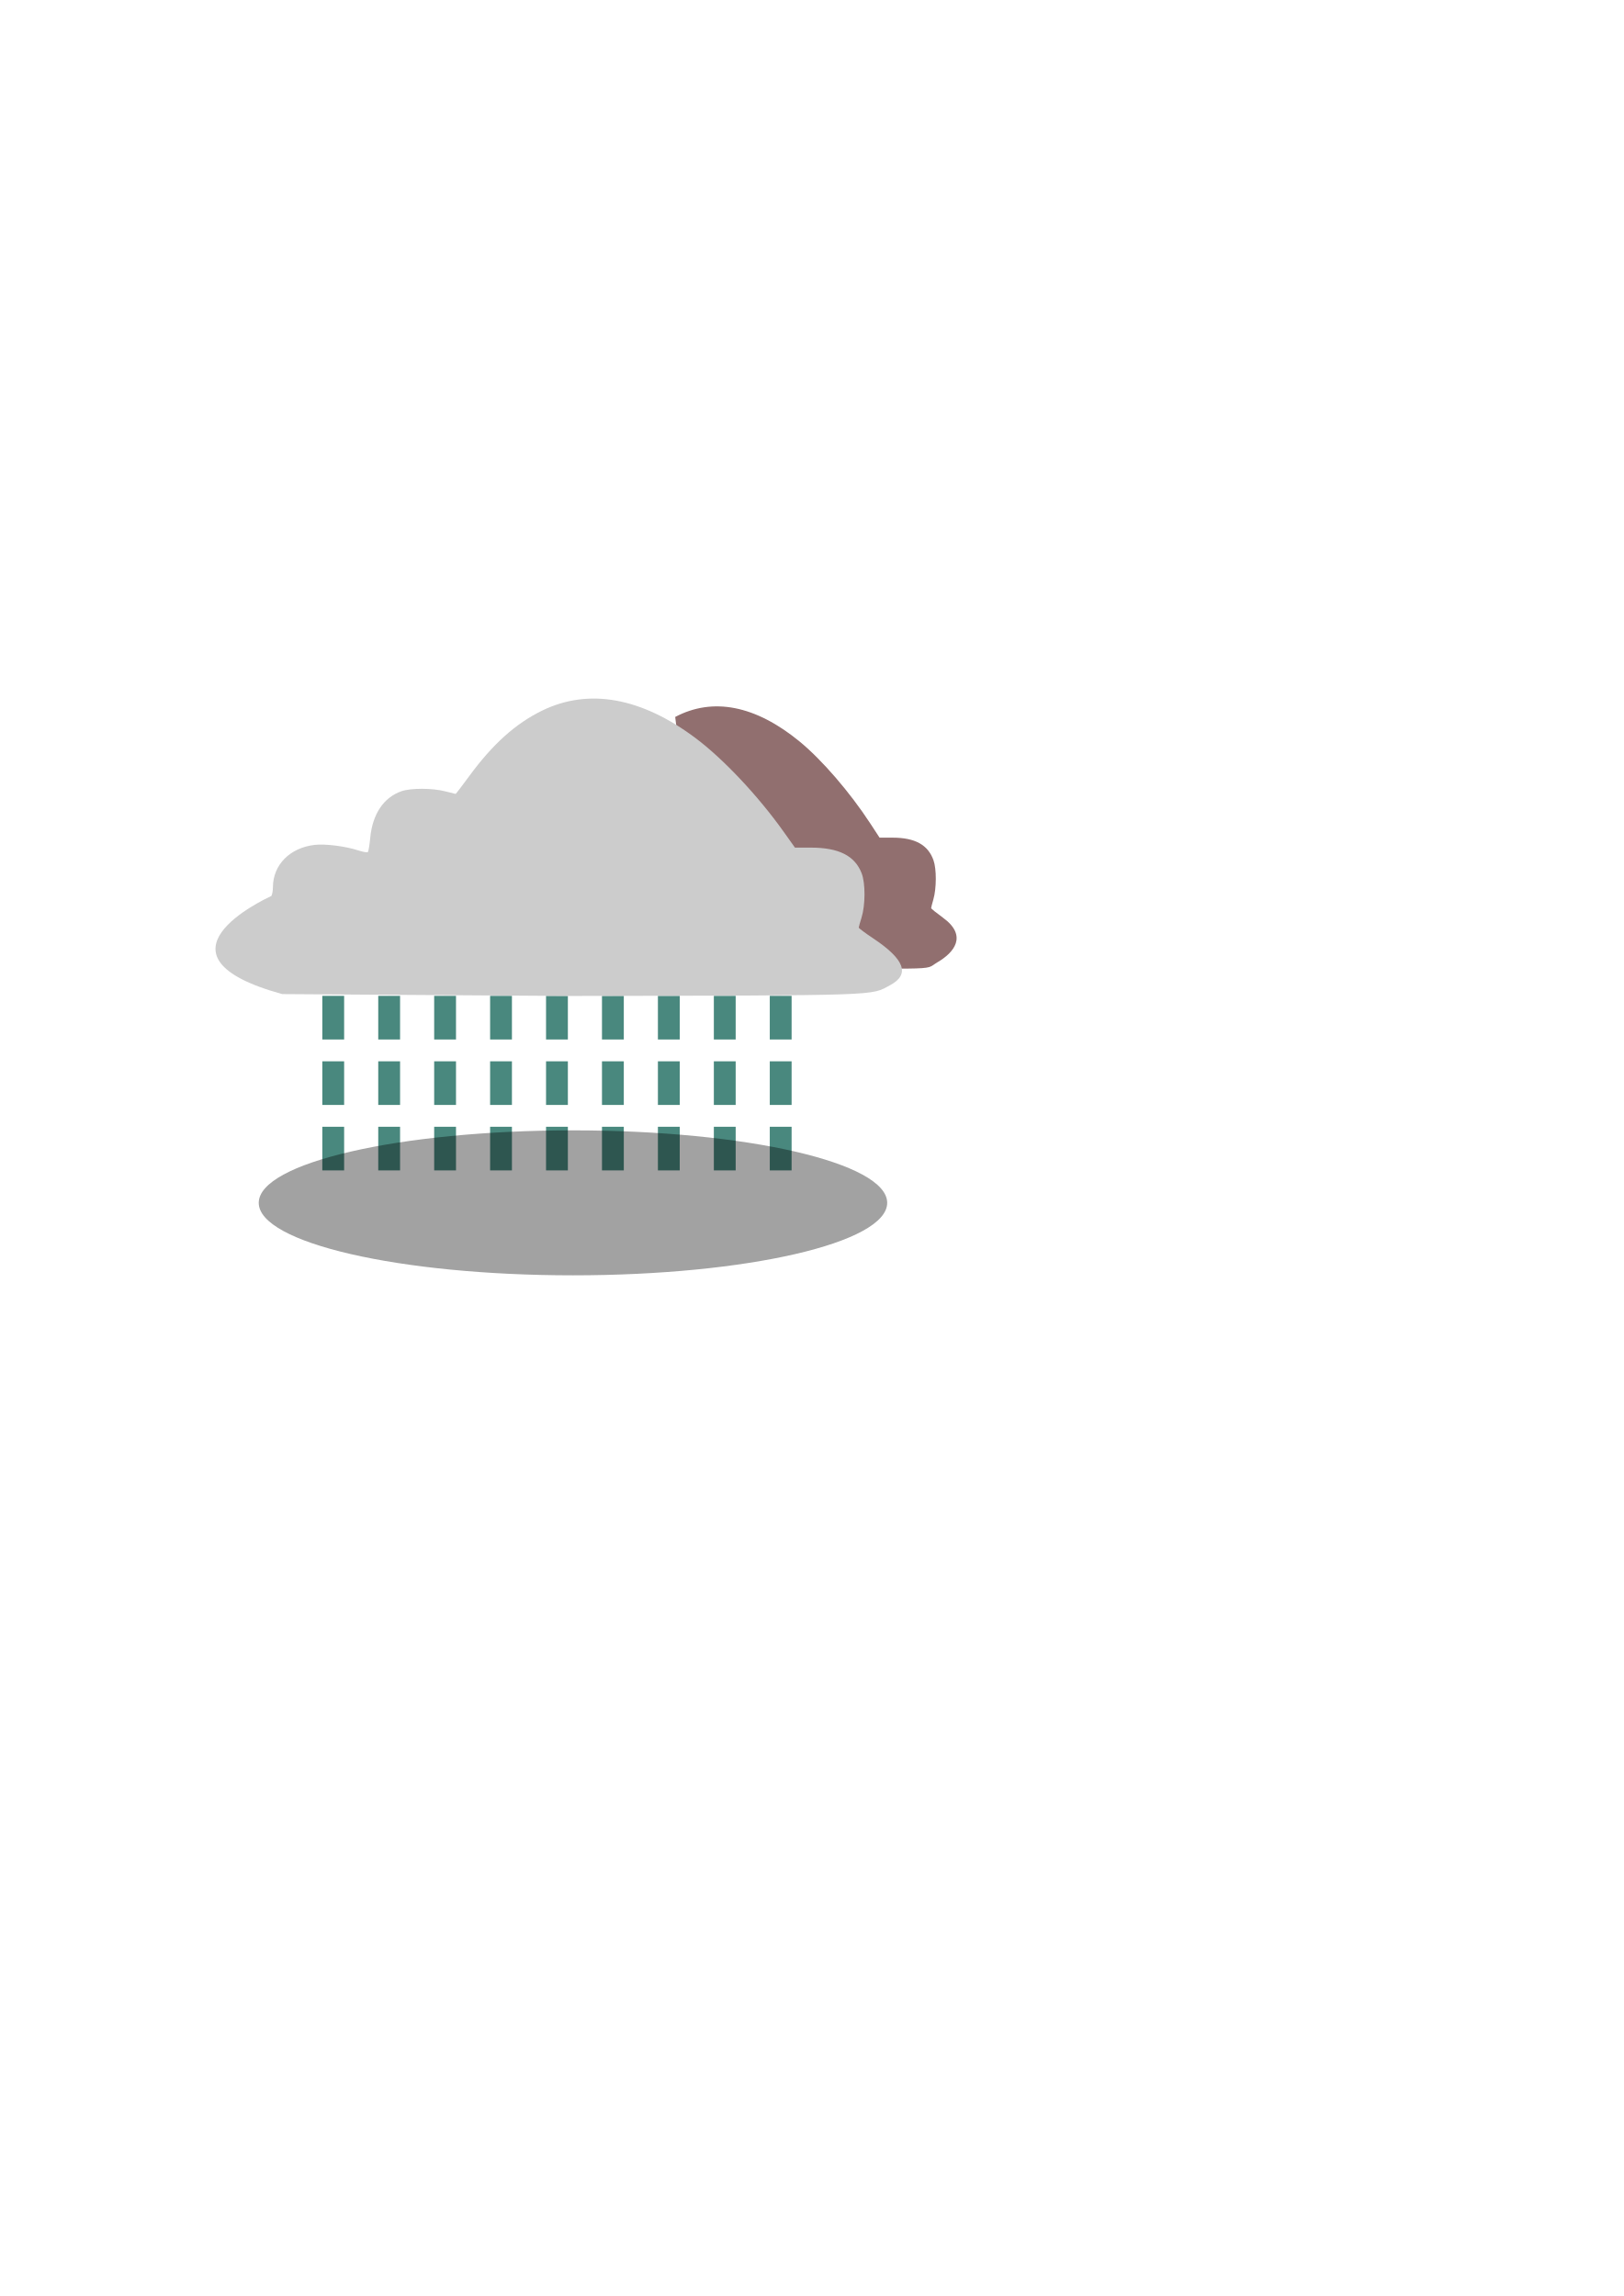
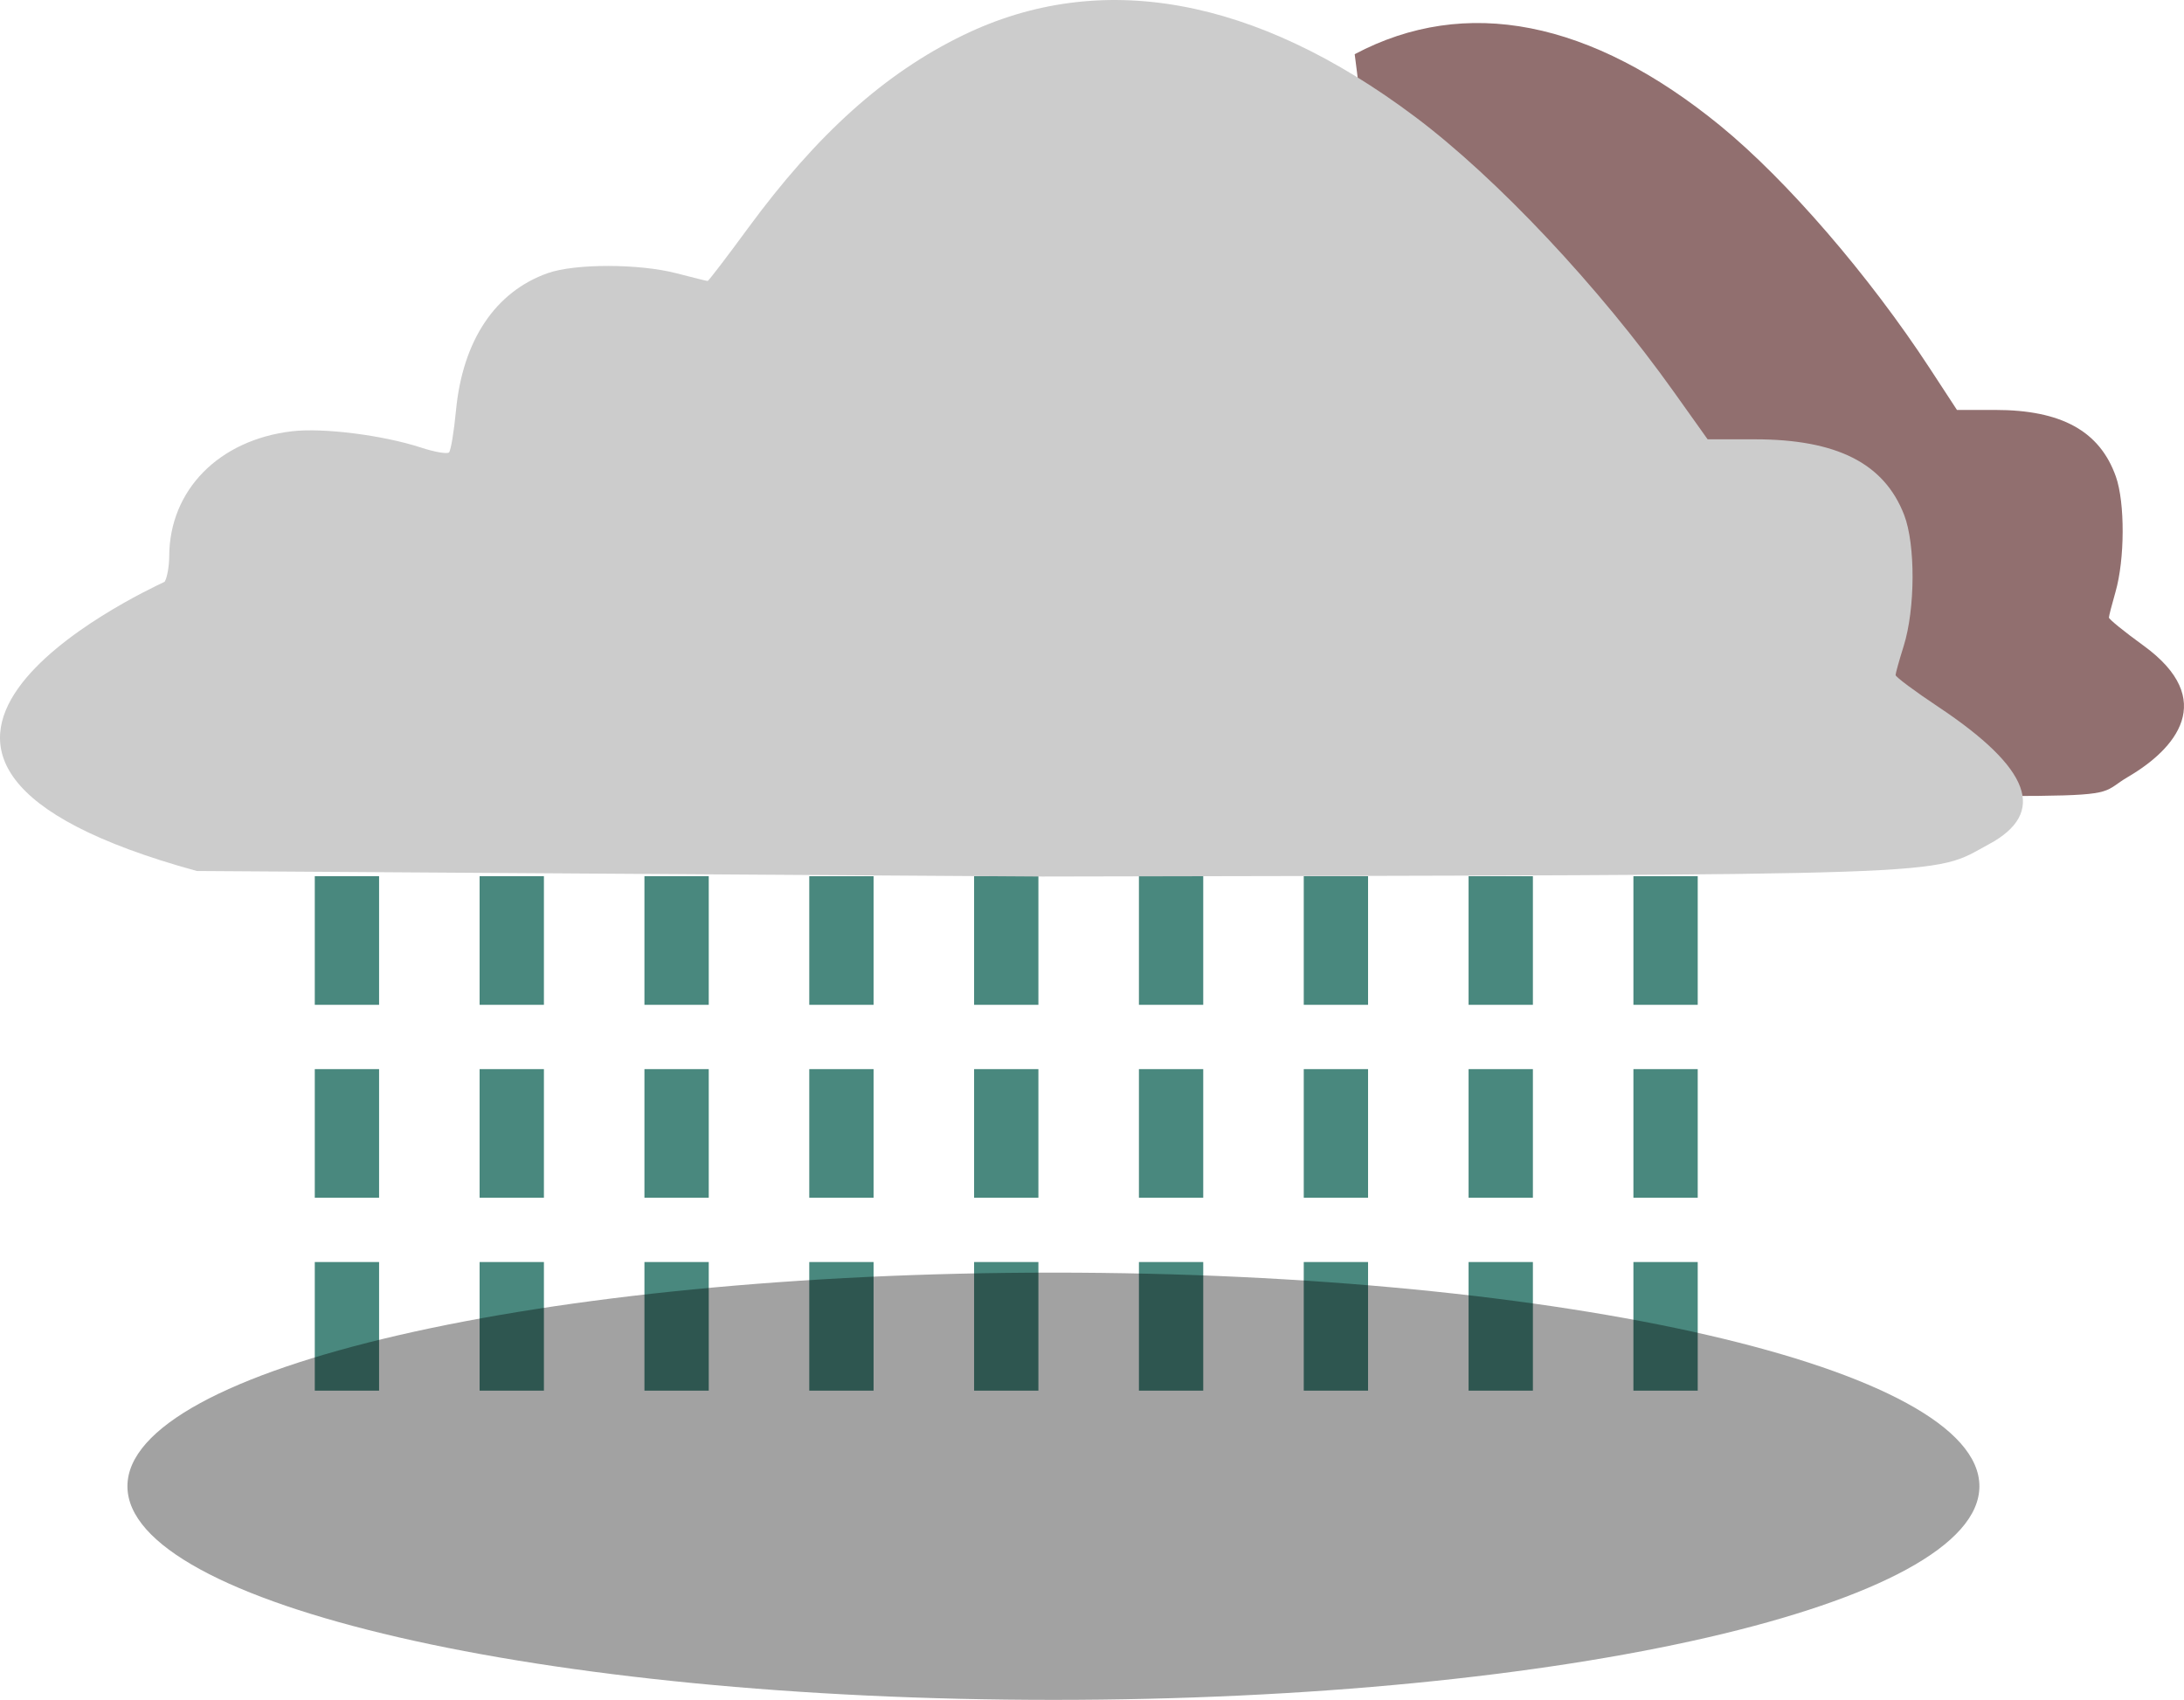
- <svg xmlns="http://www.w3.org/2000/svg" width="210mm" height="297mm" viewBox="0 0 744.094 1052.362" id="svg14215" version="1.1">
+ <svg xmlns="http://www.w3.org/2000/svg" width="95.852mm" height="74.606mm" viewBox="0 0 339.634 264.353" id="svg14215" version="1.1">
  <defs id="defs14217" />
-   <g id="layer1">
+   <g id="layer1" transform="translate(-98.75447,-320.1857)">
    <g transform="matrix(0.7942164,0,0,0.7942164,3643.242,-226.1593)" id="g6417-9-6-4-9-0">
      <path style="fill:none;fill-rule:evenodd;stroke:#49887e;stroke-width:12.591;stroke-linecap:butt;stroke-linejoin:miter;stroke-miterlimit:4;stroke-dasharray:25.182, 12.591;stroke-dashoffset:0;stroke-opacity:1" d="m -4394.943,960.201 0,-117.522" id="path6543-54-7" />
      <path style="fill:none;fill-rule:evenodd;stroke:#49887e;stroke-width:12.591;stroke-linecap:butt;stroke-linejoin:miter;stroke-miterlimit:4;stroke-dasharray:25.182, 12.591;stroke-dashoffset:0;stroke-opacity:1" d="m -4330.395,960.201 0,-117.522" id="path6543-1-8-9" />
      <path style="fill:none;fill-rule:evenodd;stroke:#49887e;stroke-width:12.591;stroke-linecap:butt;stroke-linejoin:miter;stroke-miterlimit:4;stroke-dasharray:25.182, 12.591;stroke-dashoffset:0;stroke-opacity:1" d="m -4265.847,960.201 0,-117.522" id="path6543-3-7-9" />
      <path style="fill:none;fill-rule:evenodd;stroke:#49887e;stroke-width:12.591;stroke-linecap:butt;stroke-linejoin:miter;stroke-miterlimit:4;stroke-dasharray:25.182, 12.591;stroke-dashoffset:0;stroke-opacity:1" d="m -4201.298,960.201 0,-117.522" id="path6543-8-8-3" />
      <path style="fill:none;fill-rule:evenodd;stroke:#49887e;stroke-width:12.591;stroke-linecap:butt;stroke-linejoin:miter;stroke-miterlimit:4;stroke-dasharray:25.182, 12.591;stroke-dashoffset:0;stroke-opacity:1" d="m -4169.024,960.201 0,-117.522" id="path6543-19-3-9" />
      <path style="fill:none;fill-rule:evenodd;stroke:#49887e;stroke-width:12.591;stroke-linecap:butt;stroke-linejoin:miter;stroke-miterlimit:4;stroke-dasharray:25.182, 12.591;stroke-dashoffset:0;stroke-opacity:1" d="m -4136.75,960.201 0,-117.522" id="path6543-2-7-3" />
      <path style="fill:none;fill-rule:evenodd;stroke:#49887e;stroke-width:12.591;stroke-linecap:butt;stroke-linejoin:miter;stroke-miterlimit:4;stroke-dasharray:25.182, 12.591;stroke-dashoffset:0;stroke-opacity:1" d="m -4362.669,960.201 0,-117.522" id="path6543-5-6-1" />
      <path style="fill:none;fill-rule:evenodd;stroke:#49887e;stroke-width:12.591;stroke-linecap:butt;stroke-linejoin:miter;stroke-miterlimit:4;stroke-dasharray:25.182, 12.591;stroke-dashoffset:0;stroke-opacity:1" d="m -4298.121,960.201 0,-117.522" id="path6543-58-6-7" />
      <path style="fill:none;fill-rule:evenodd;stroke:#49887e;stroke-width:12.591;stroke-linecap:butt;stroke-linejoin:miter;stroke-miterlimit:4;stroke-dasharray:25.182, 12.591;stroke-dashoffset:0;stroke-opacity:1" d="m -4233.572,960.201 0,-117.522" id="path6543-82-8-5" />
      <path id="path6356-1-8-99-5-5" d="m -4182.139,740.16 c -17.655,-19.389 -10.301,-2.448 -15.482,-41.646 21.718,-11.513 46.284,-6.69 71.653,14.068 12.94,10.588 29.082,29.29 40.948,47.442 l 5.325,8.147 7.45,0 c 13.007,0 20.508,4.136 23.665,13.047 1.806,5.098 1.766,16.213 -0.081,22.623 -0.698,2.422 -1.273,4.664 -1.278,4.983 -0.01,0.319 3.03,2.782 6.744,5.474 14.672,10.635 6.262,20.296 -2.984,25.712 -9.425,5.521 9.008,3.244 -138.793,3.562 9.073,-63.049 22.683,-51.402 2.831,-103.412 z" style="color:#000000;clip-rule:nonzero;display:inline;overflow:visible;visibility:visible;opacity:1;isolation:auto;mix-blend-mode:normal;color-interpolation:sRGB;color-interpolation-filters:linearRGB;solid-color:#000000;solid-opacity:1;fill:#916f6f;fill-opacity:1;fill-rule:nonzero;stroke:none;stroke-width:1;stroke-linecap:butt;stroke-linejoin:round;stroke-miterlimit:4;stroke-dasharray:none;stroke-dashoffset:0;stroke-opacity:1;color-rendering:auto;image-rendering:auto;shape-rendering:auto;text-rendering:auto;enable-background:accumulate" />
      <path id="path6356-6-6-3-4-4-8" d="m -4430.637,801.815 c 0.485,-0.766 0.889,-3.024 0.898,-5.017 0.055,-12.932 9.729,-22.767 24.052,-24.45 6.103,-0.717 17.848,0.771 25.278,3.203 2.648,0.867 5.104,1.287 5.456,0.934 0.353,-0.353 0.969,-4.063 1.368,-8.244 1.307,-13.679 7.699,-23.233 17.971,-26.857 5.357,-1.89 17.898,-1.871 25.229,0.039 3.167,0.825 5.9,1.5 6.073,1.5 0.173,0 3.714,-4.633 7.869,-10.296 13.553,-18.471 26.773,-30.346 42.074,-37.791 26.862,-13.072 57.245,-7.596 88.622,15.972 16.004,12.021 35.97,33.256 50.645,53.866 l 6.587,9.25 9.214,0 c 16.087,0 25.364,4.696 29.269,14.814 2.234,5.788 2.184,18.409 -0.1,25.686 -0.863,2.75 -1.574,5.296 -1.58,5.658 -0.01,0.362 3.748,3.159 8.341,6.215 18.147,12.075 21.35,20.773 9.915,26.922 -11.656,6.268 -2.463,5.955 -185.267,6.316 l -165.616,-1.085 c -80.276,-22.023 -10.961,-54.411 -6.297,-56.632 z" style="color:#000000;clip-rule:nonzero;display:inline;overflow:visible;visibility:visible;opacity:1;isolation:auto;mix-blend-mode:normal;color-interpolation:sRGB;color-interpolation-filters:linearRGB;solid-color:#000000;solid-opacity:1;fill:#cccccc;fill-opacity:1;fill-rule:nonzero;stroke:none;stroke-width:1;stroke-linecap:butt;stroke-linejoin:round;stroke-miterlimit:4;stroke-dasharray:none;stroke-dashoffset:0;stroke-opacity:1;color-rendering:auto;image-rendering:auto;shape-rendering:auto;text-rendering:auto;enable-background:accumulate" />
      <ellipse style="opacity:1;fill:#000000;fill-opacity:0.364;stroke:none;stroke-width:10;stroke-linecap:round;stroke-linejoin:round;stroke-miterlimit:4;stroke-dasharray:none;stroke-dashoffset:0;stroke-opacity:1" id="path6442-8-3-3" cx="-4256.611" cy="978.922" rx="181.311" ry="41.83" />
    </g>
  </g>
</svg>
